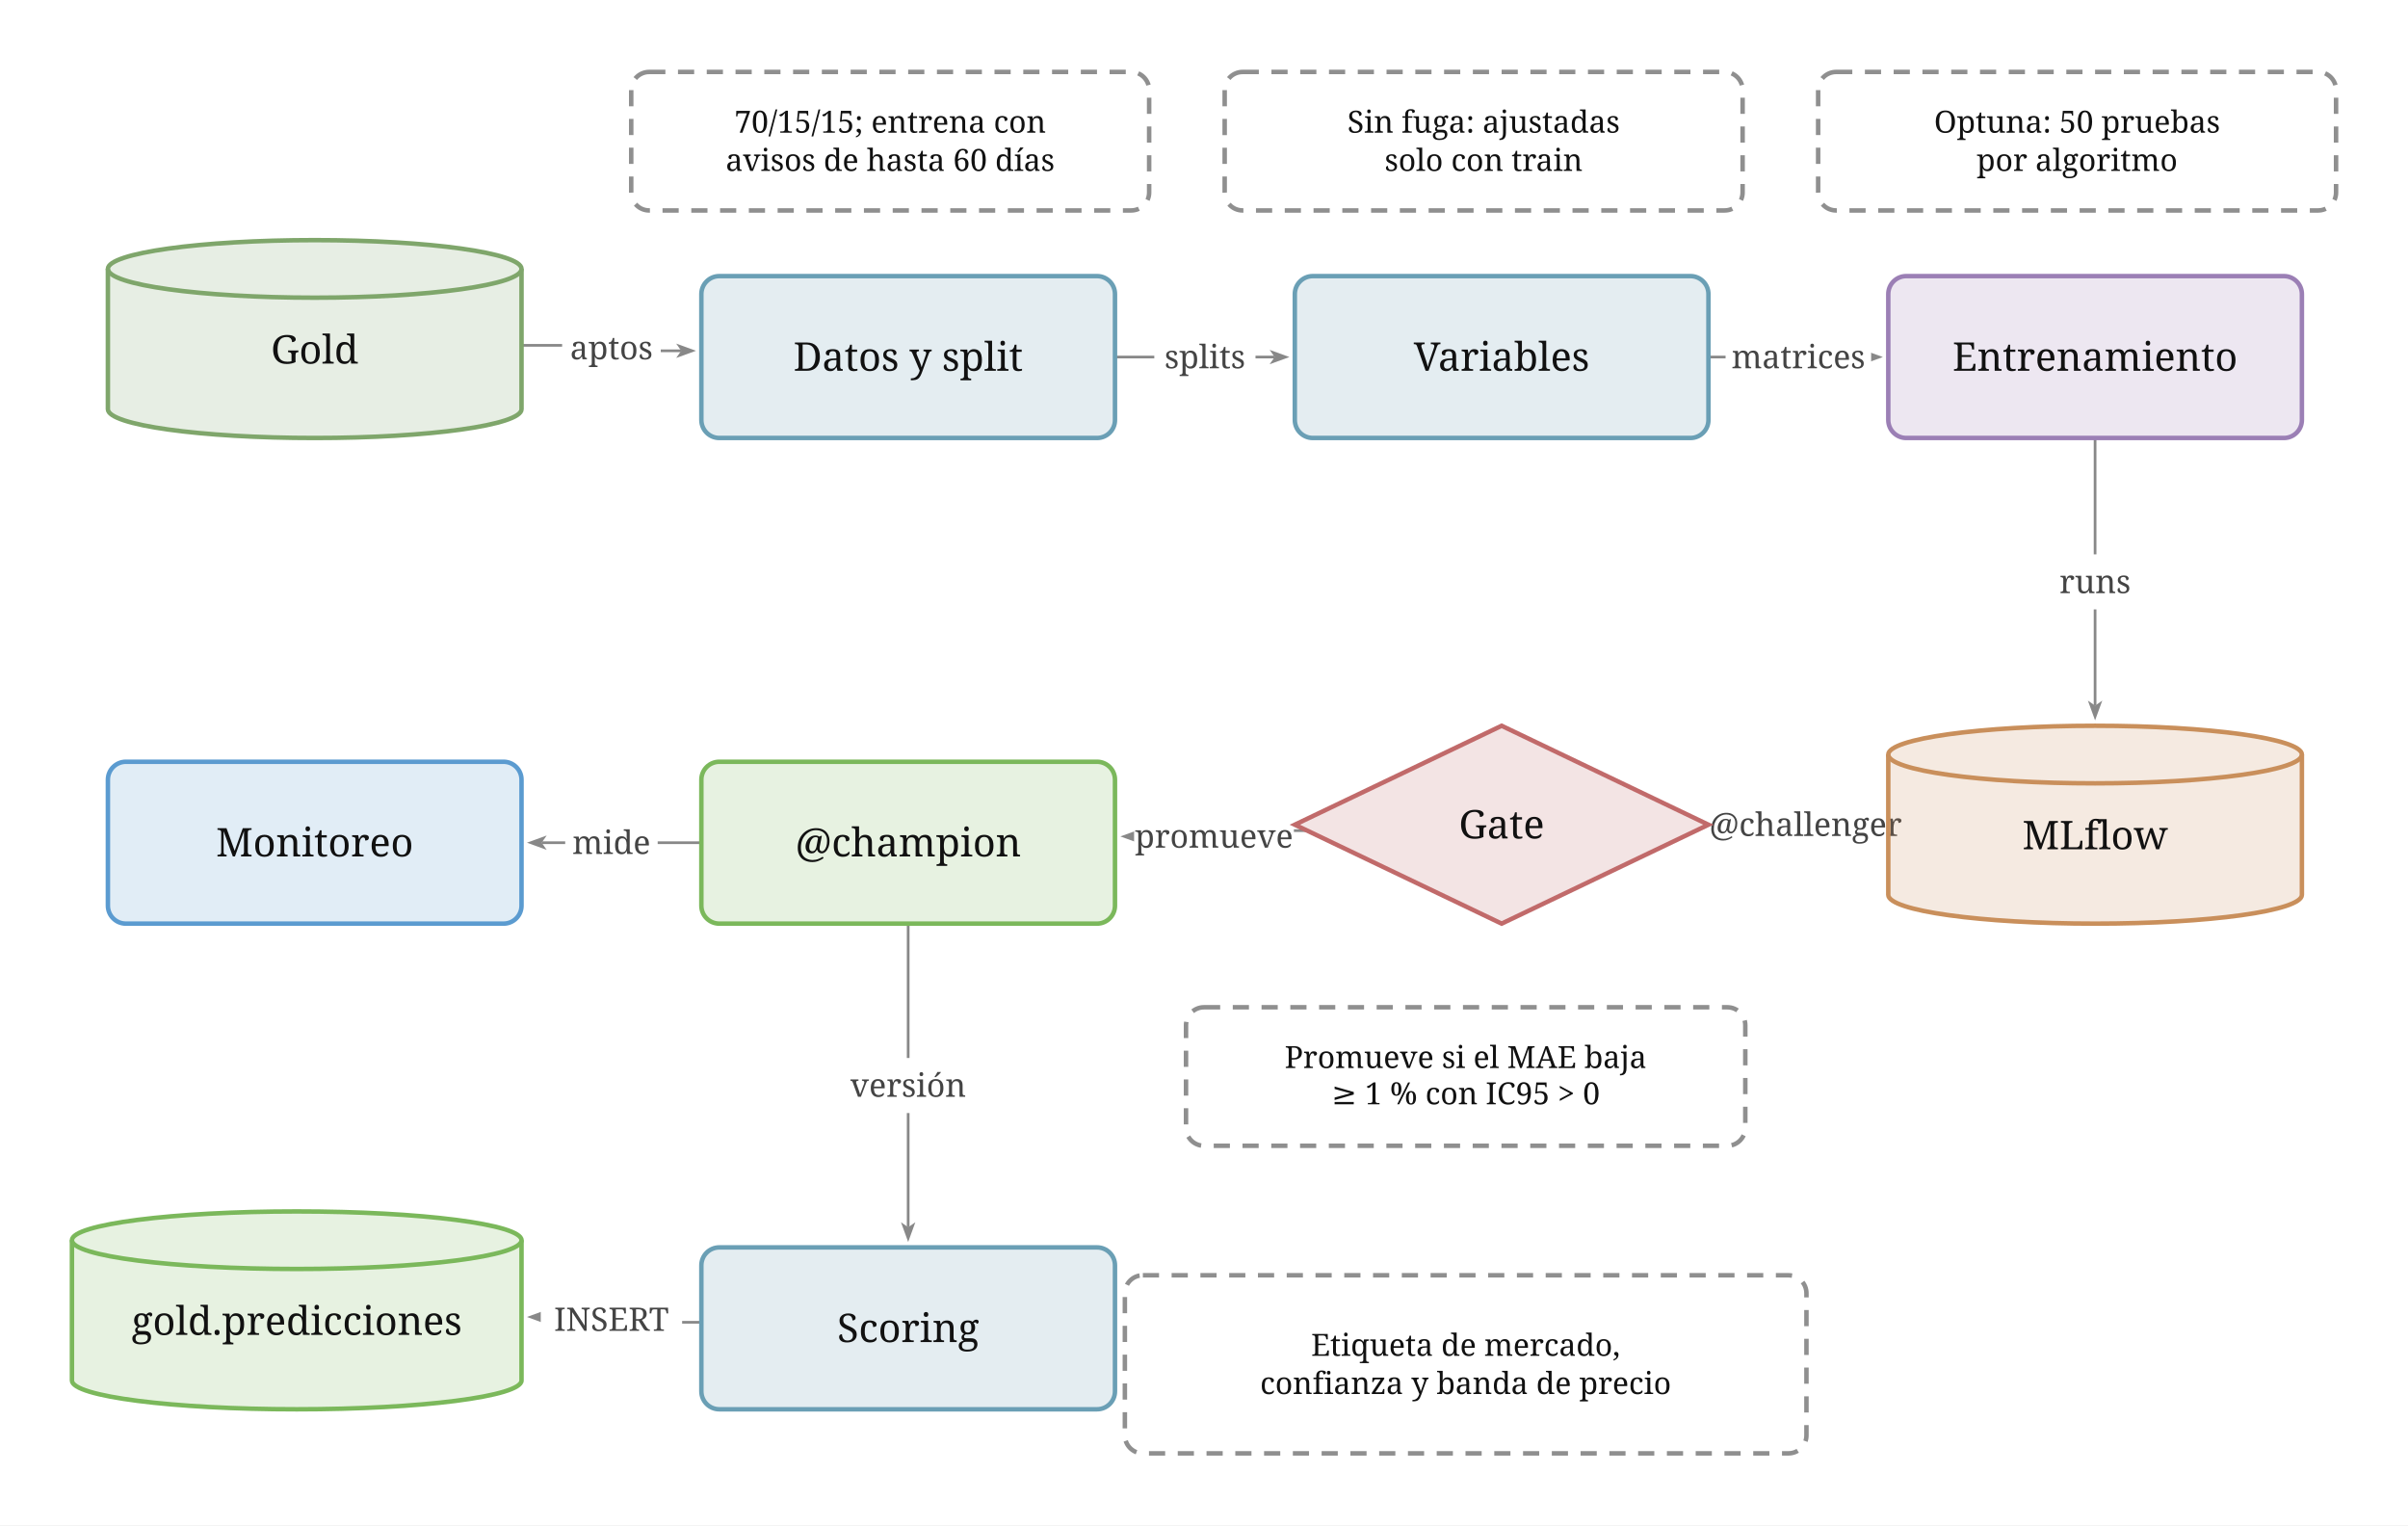
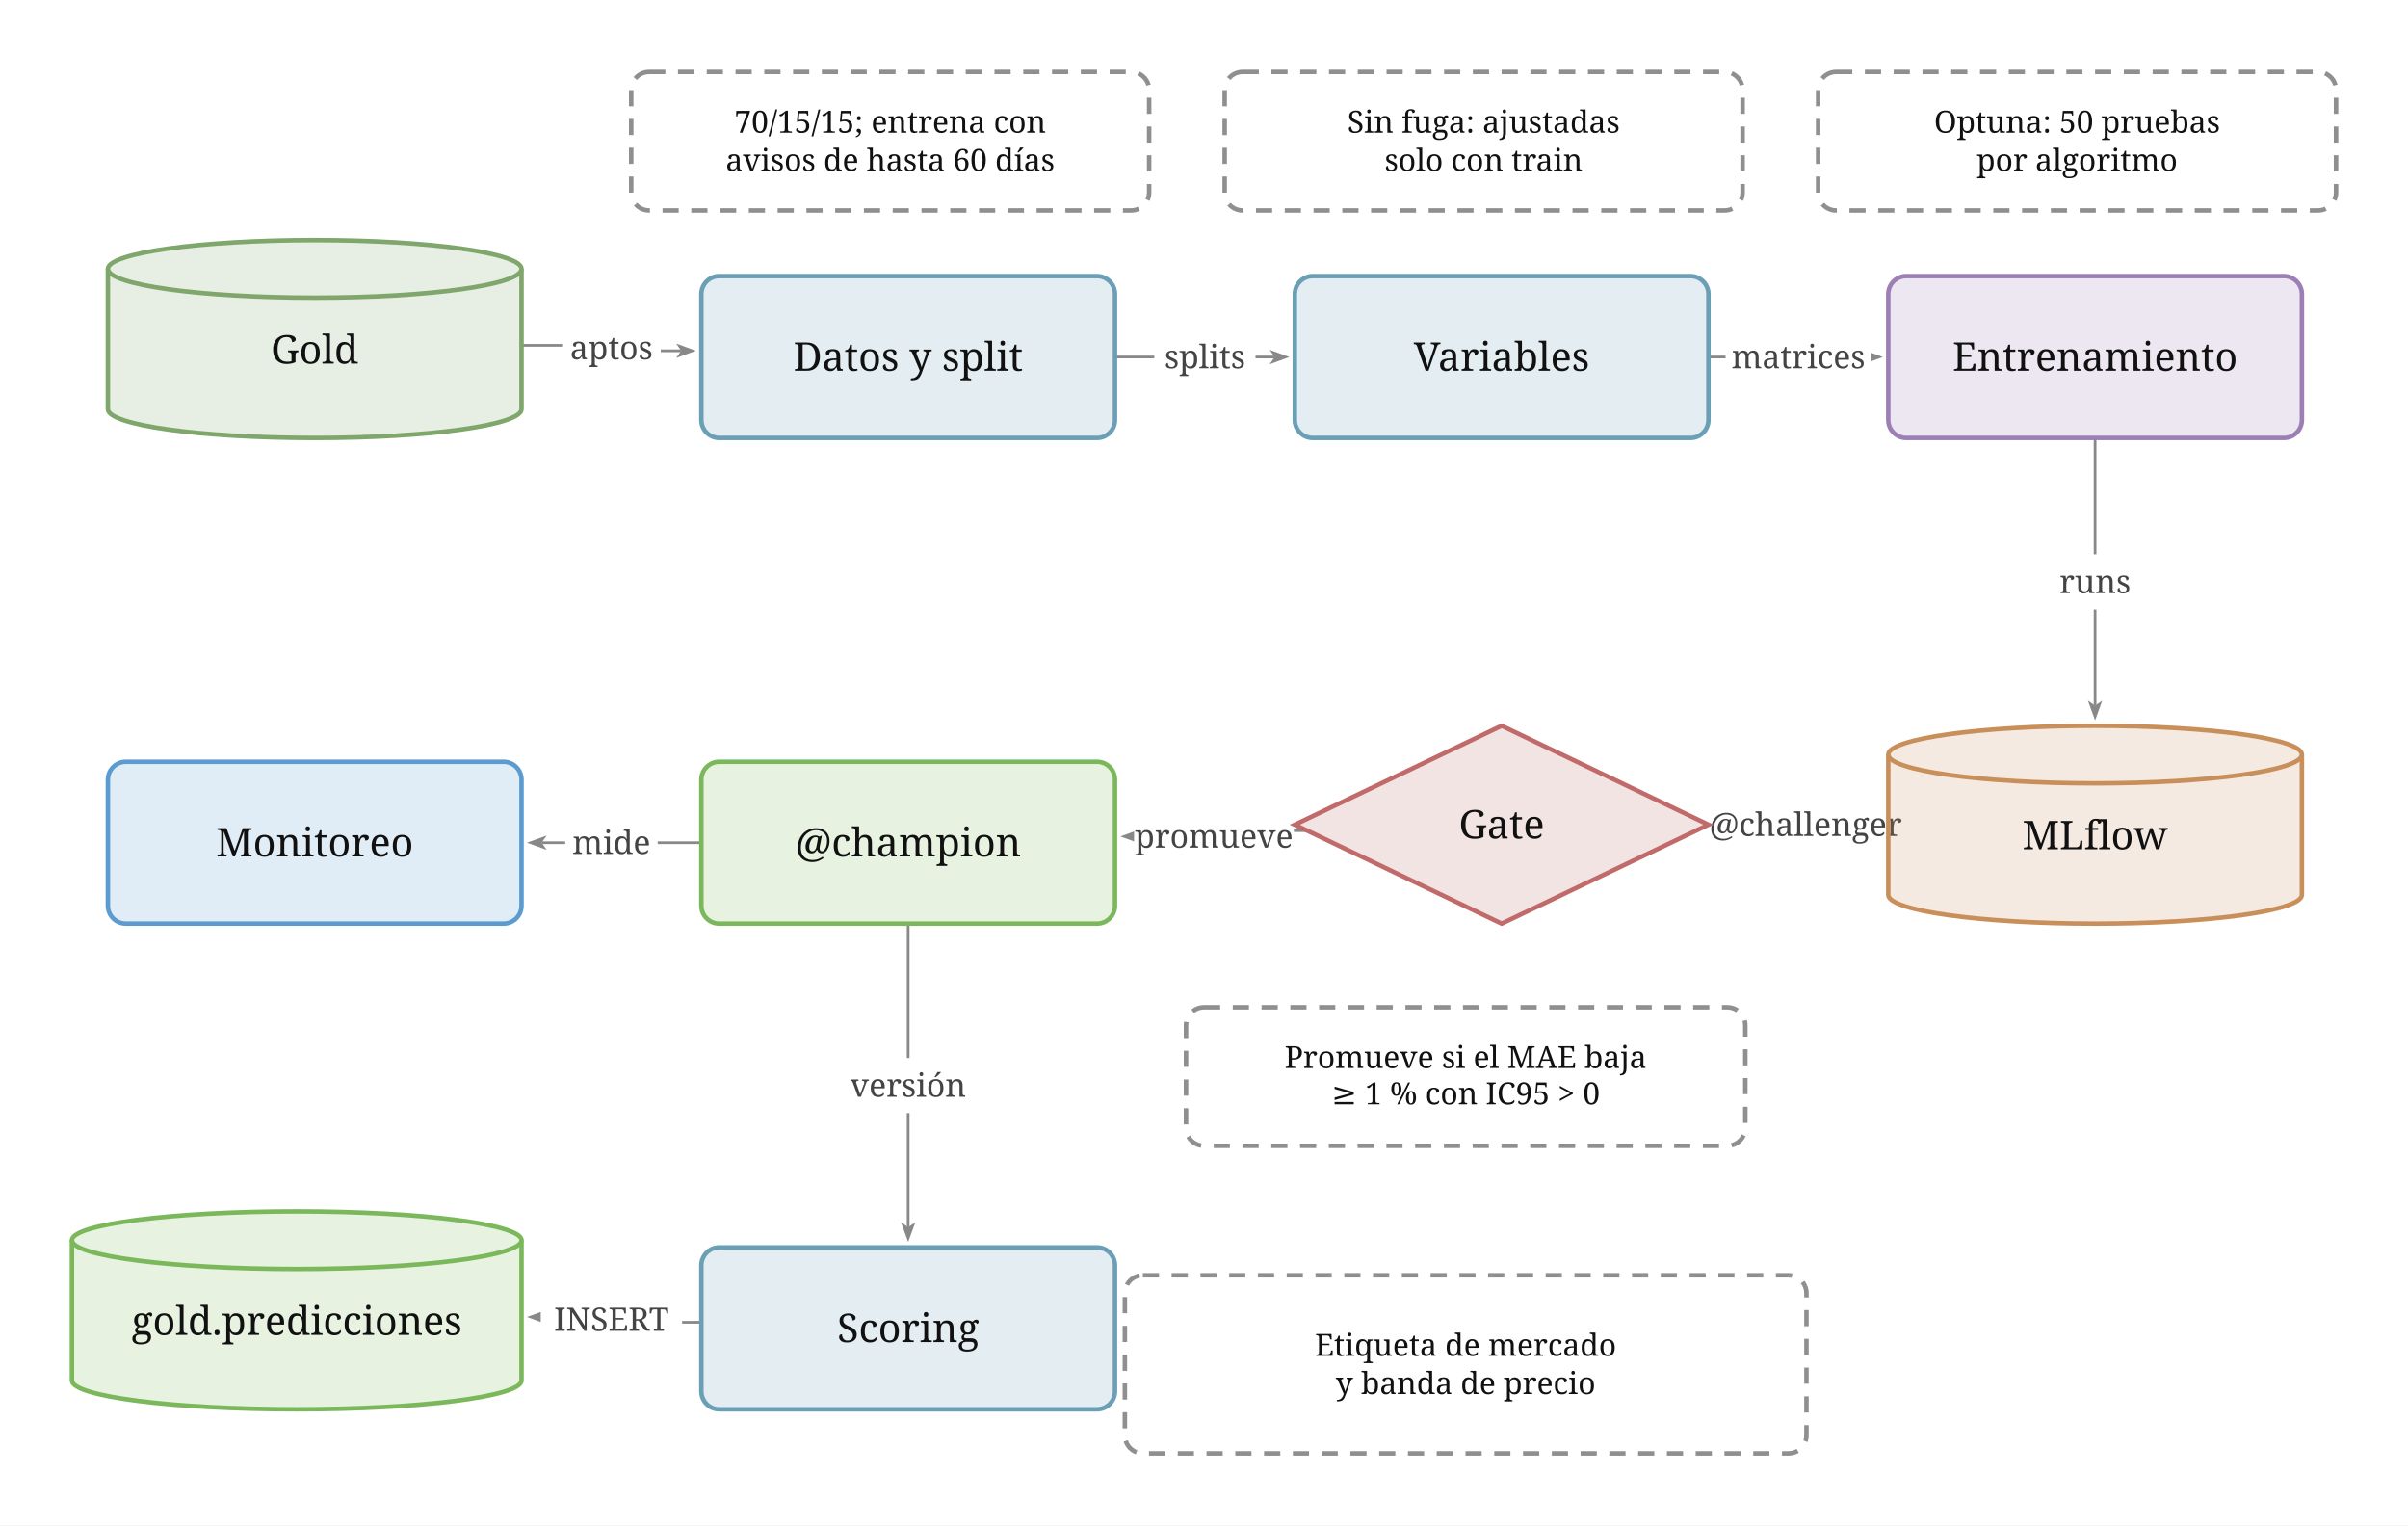
<svg xmlns="http://www.w3.org/2000/svg" width="1339" height="848" viewBox="-145.00 -68.50 1339.00 848.00">
  <rect x="-145" y="-68.5" width="1339" height="848" fill="#ffffff" />
  <path d="M 145.00 123.48 L 173.00 123.48 L 193.48 123.48 Q 195.00 123.48 195.00 125.00 L 195.00 125.00 Q 195.00 126.52 196.52 126.52 L 217.00 126.52 L 233.80 126.52" fill="none" stroke="#888888" stroke-width="1.5" stroke-linejoin="round" />
  <path d="M 242.00 126.52 L 231.00 130.52 L 233.80 126.52 L 231.00 122.52 Z" fill="#888888" />
  <rect x="167.58" y="109.70" width="54.84" height="30.60" fill="#ffffff" />
  <text x="195.00" y="125.00" font-family="Georgia, serif" font-size="18" fill="#444444" text-anchor="middle" dominant-baseline="middle">aptos</text>
  <path d="M 475.00 130.00 L 503.00 130.00 L 525.00 130.00 L 547.00 130.00 L 563.80 130.00" fill="none" stroke="#888888" stroke-width="1.5" stroke-linejoin="round" />
  <path d="M 572.00 130.00 L 561.00 134.00 L 563.80 130.00 L 561.00 126.00 Z" fill="#888888" />
  <rect x="496.86" y="114.70" width="56.28" height="30.60" fill="#ffffff" />
  <text x="525.00" y="130.00" font-family="Georgia, serif" font-size="18" fill="#444444" text-anchor="middle" dominant-baseline="middle">splits</text>
  <path d="M 805.00 130.00 L 833.00 130.00 L 855.00 130.00 L 877.00 130.00 L 893.80 130.00" fill="none" stroke="#888888" stroke-width="1.5" stroke-linejoin="round" />
  <path d="M 902.00 130.00 L 891.00 134.00 L 893.80 130.00 L 891.00 126.00 Z" fill="#888888" />
  <rect x="814.53" y="114.70" width="80.94" height="30.60" fill="#ffffff" />
  <text x="855.00" y="130.00" font-family="Georgia, serif" font-size="18" fill="#444444" text-anchor="middle" dominant-baseline="middle">matrices</text>
  <path d="M 1020.00 175.00 L 1020.00 203.00 L 1020.00 255.00 L 1020.00 307.00 L 1020.00 323.80" fill="none" stroke="#888888" stroke-width="1.5" stroke-linejoin="round" />
  <path d="M 1020.00 332.00 L 1016.00 321.00 L 1020.00 323.80 L 1024.00 321.00 Z" fill="#888888" />
  <rect x="997.26" y="239.70" width="45.48" height="30.60" fill="#ffffff" />
  <text x="1020.00" y="255.00" font-family="Georgia, serif" font-size="18" fill="#444444" text-anchor="middle" dominant-baseline="middle">runs</text>
  <path d="M 905.00 390.00 L 877.00 390.00 L 855.00 390.00 L 833.00 390.00 L 816.20 390.00" fill="none" stroke="#888888" stroke-width="1.5" stroke-linejoin="round" />
  <path d="M 808.00 390.00 L 819.00 386.00 L 816.20 390.00 L 819.00 394.00 Z" fill="#888888" />
  <rect x="804.49" y="374.70" width="109.02" height="30.60" fill="#ffffff" />
  <text x="859.00" y="390.00" font-family="Georgia, serif" font-size="18" fill="#444444" text-anchor="middle" dominant-baseline="middle">@challenger</text>
  <path d="M 581.85 393.28 L 555.47 393.28 Q 553.85 393.28 553.85 394.90 L 553.85 394.90 Q 553.85 396.52 552.23 396.52 L 503.00 396.52 L 486.20 396.52" fill="none" stroke="#888888" stroke-width="1.5" stroke-linejoin="round" />
  <path d="M 478.00 396.52 L 489.00 392.52 L 486.20 396.52 L 489.00 400.52 Z" fill="#888888" />
  <rect x="485.62" y="381.22" width="88.86" height="30.60" fill="#ffffff" />
  <text x="530.05" y="396.52" font-family="Georgia, serif" font-size="18" fill="#444444" text-anchor="middle" dominant-baseline="middle">promueve</text>
  <path d="M 245.00 400.00 L 217.00 400.00 L 195.00 400.00 L 173.00 400.00 L 156.20 400.00" fill="none" stroke="#888888" stroke-width="1.5" stroke-linejoin="round" />
  <path d="M 148.00 400.00 L 159.00 396.00 L 156.20 400.00 L 159.00 404.00 Z" fill="#888888" />
  <rect x="169.29" y="384.70" width="51.42" height="30.60" fill="#ffffff" />
  <text x="195.00" y="400.00" font-family="Georgia, serif" font-size="18" fill="#444444" text-anchor="middle" dominant-baseline="middle">mide</text>
  <path d="M 360.00 445.00 L 360.00 473.00 L 360.00 535.00 L 360.00 597.00 L 360.00 613.80" fill="none" stroke="#888888" stroke-width="1.5" stroke-linejoin="round" />
  <path d="M 360.00 622.00 L 356.00 611.00 L 360.00 613.80 L 364.00 611.00 Z" fill="#888888" />
  <rect x="325.20" y="519.70" width="69.60" height="30.60" fill="#ffffff" />
  <text x="360.00" y="535.00" font-family="Georgia, serif" font-size="18" fill="#444444" text-anchor="middle" dominant-baseline="middle">versión</text>
  <path d="M 245.00 666.62 L 217.00 666.62 L 196.47 666.62 Q 195.00 666.62 195.00 665.15 L 195.00 665.15 Q 195.00 663.68 193.53 663.68 L 173.00 663.68 L 156.20 663.68" fill="none" stroke="#888888" stroke-width="1.5" stroke-linejoin="round" />
  <path d="M 148.00 663.68 L 159.00 659.68 L 156.20 663.68 L 159.00 667.68 Z" fill="#888888" />
  <rect x="155.70" y="649.85" width="78.60" height="30.60" fill="#ffffff" />
  <text x="195.00" y="665.15" font-family="Georgia, serif" font-size="18" fill="#444444" text-anchor="middle" dominant-baseline="middle">INSERT</text>
  <g id="node-1">
    <path d="M -85.00 81.00 L -85.00 159.00 A 115.00 16.00 0 0 0 145.00 159.00 L 145.00 81.00 A 115.00 16.00 0 0 0 -85.00 81.00 Z" fill="rgba(127,166,107,0.18)" stroke="#7fa66b" stroke-width="2.5" />
    <path d="M 145.00 81.00 A 115.00 16.00 0 0 1 -85.00 81.00" fill="none" stroke="#7fa66b" stroke-width="2.5" />
    <text x="30.00" y="126.00" font-family="Georgia, serif" font-size="22.0" fill="#111111" text-anchor="middle" dominant-baseline="middle">Gold</text>
  </g>
  <g id="node-2">
    <rect x="245.00" y="85.00" width="230" height="90" rx="10" ry="10" fill="rgba(106,159,181,0.18)" stroke="#6a9fb5" stroke-width="2.5" />
    <text x="360.00" y="130.00" font-family="Georgia, serif" font-size="22.0" fill="#111111" text-anchor="middle" dominant-baseline="middle">Datos y split</text>
  </g>
  <g id="node-3">
    <rect x="575.00" y="85.00" width="230" height="90" rx="10" ry="10" fill="rgba(106,159,181,0.18)" stroke="#6a9fb5" stroke-width="2.5" />
    <text x="690.00" y="130.00" font-family="Georgia, serif" font-size="22.0" fill="#111111" text-anchor="middle" dominant-baseline="middle">Variables</text>
  </g>
  <g id="node-4">
    <rect x="905.00" y="85.00" width="230" height="90" rx="10" ry="10" fill="rgba(155,127,181,0.18)" stroke="#9b7fb5" stroke-width="2.5" />
    <text x="1020.00" y="130.00" font-family="Georgia, serif" font-size="22.0" fill="#111111" text-anchor="middle" dominant-baseline="middle">Entrenamiento</text>
  </g>
  <g id="node-5">
    <path d="M 905.00 351.00 L 905.00 429.00 A 115.00 16.00 0 0 0 1135.00 429.00 L 1135.00 351.00 A 115.00 16.00 0 0 0 905.00 351.00 Z" fill="rgba(201,143,91,0.18)" stroke="#c98f5b" stroke-width="2.5" />
    <path d="M 1135.00 351.00 A 115.00 16.00 0 0 1 905.00 351.00" fill="none" stroke="#c98f5b" stroke-width="2.5" />
    <text x="1020.00" y="396.00" font-family="Georgia, serif" font-size="22.0" fill="#111111" text-anchor="middle" dominant-baseline="middle">MLflow</text>
  </g>
  <g id="node-6">
    <polygon points="690,335.00 805.00,390 690,445.00 575.00,390" fill="rgba(193,106,106,0.18)" stroke="#c16a6a" stroke-width="2.5" />
    <text x="690.00" y="390.00" font-family="Georgia, serif" font-size="22.0" fill="#111111" text-anchor="middle" dominant-baseline="middle">Gate</text>
  </g>
  <g id="node-7">
    <rect x="245.00" y="355.00" width="230" height="90" rx="10" ry="10" fill="rgba(123,184,91,0.18)" stroke="#7bb85b" stroke-width="2.5" />
    <text x="360.00" y="400.00" font-family="Georgia, serif" font-size="22.0" fill="#111111" text-anchor="middle" dominant-baseline="middle">@champion</text>
  </g>
  <g id="node-8">
    <rect x="-85.00" y="355.00" width="230" height="90" rx="10" ry="10" fill="rgba(91,155,208,0.18)" stroke="#5b9bd0" stroke-width="2.5" />
    <text x="30.00" y="400.00" font-family="Georgia, serif" font-size="22.0" fill="#111111" text-anchor="middle" dominant-baseline="middle">Monitoreo</text>
  </g>
  <g id="node-9">
    <rect x="245.00" y="625.00" width="230" height="90" rx="10" ry="10" fill="rgba(106,159,181,0.18)" stroke="#6a9fb5" stroke-width="2.5" />
    <text x="360.00" y="670.00" font-family="Georgia, serif" font-size="22.0" fill="#111111" text-anchor="middle" dominant-baseline="middle">Scoring</text>
  </g>
  <g id="node-10">
    <path d="M -105.00 621.00 L -105.00 699.00 A 125.00 16.00 0 0 0 145.00 699.00 L 145.00 621.00 A 125.00 16.00 0 0 0 -105.00 621.00 Z" fill="rgba(123,184,91,0.18)" stroke="#7bb85b" stroke-width="2.5" />
    <path d="M 145.00 621.00 A 125.00 16.00 0 0 1 -105.00 621.00" fill="none" stroke="#7bb85b" stroke-width="2.5" />
    <text x="20.00" y="666.00" font-family="Georgia, serif" font-size="22.0" fill="#111111" text-anchor="middle" dominant-baseline="middle">gold.predicciones</text>
  </g>
  <g id="node-11">
    <rect x="206.00" y="-28.50" width="288" height="77" rx="10" ry="10" fill="none" stroke="#8f8f8f" stroke-width="2.5" stroke-dasharray="9 7" />
    <text x="350.00" y="-0.63" font-family="Georgia, serif" font-size="17.0" fill="#111111" text-anchor="middle" dominant-baseline="middle">70/15/15; entrena con</text>
    <text x="350.00" y="20.63" font-family="Georgia, serif" font-size="17.0" fill="#111111" text-anchor="middle" dominant-baseline="middle">avisos de hasta 60 días</text>
  </g>
  <g id="node-12">
    <rect x="536.00" y="-28.50" width="288" height="77" rx="10" ry="10" fill="none" stroke="#8f8f8f" stroke-width="2.5" stroke-dasharray="9 7" />
    <text x="680.00" y="-0.63" font-family="Georgia, serif" font-size="17.0" fill="#111111" text-anchor="middle" dominant-baseline="middle">Sin fuga: ajustadas</text>
    <text x="680.00" y="20.63" font-family="Georgia, serif" font-size="17.0" fill="#111111" text-anchor="middle" dominant-baseline="middle">solo con train</text>
  </g>
  <g id="node-13">
    <rect x="866.00" y="-28.50" width="288" height="77" rx="10" ry="10" fill="none" stroke="#8f8f8f" stroke-width="2.5" stroke-dasharray="9 7" />
    <text x="1010.00" y="-0.63" font-family="Georgia, serif" font-size="17.0" fill="#111111" text-anchor="middle" dominant-baseline="middle">Optuna: 50 pruebas</text>
    <text x="1010.00" y="20.63" font-family="Georgia, serif" font-size="17.0" fill="#111111" text-anchor="middle" dominant-baseline="middle">por algoritmo</text>
  </g>
  <g id="node-14">
    <rect x="514.50" y="491.50" width="311" height="77" rx="10" ry="10" fill="none" stroke="#8f8f8f" stroke-width="2.5" stroke-dasharray="9 7" />
    <text x="670.00" y="519.38" font-family="Georgia, serif" font-size="17.0" fill="#111111" text-anchor="middle" dominant-baseline="middle">Promueve si el MAE baja</text>
    <text x="670.00" y="540.63" font-family="Georgia, serif" font-size="17.0" fill="#111111" text-anchor="middle" dominant-baseline="middle">≥ 1 % con IC95 &gt; 0</text>
  </g>
  <g id="node-15">
    <rect x="480.50" y="640.50" width="379" height="99" rx="10" ry="10" fill="none" stroke="#8f8f8f" stroke-width="2.5" stroke-dasharray="9 7" />
-     <text x="670.00" y="679.38" font-family="Georgia, serif" font-size="17.0" fill="#111111" text-anchor="middle" dominant-baseline="middle">Etiqueta de mercado,</text>
-     <text x="670.00" y="700.63" font-family="Georgia, serif" font-size="17.0" fill="#111111" text-anchor="middle" dominant-baseline="middle">confianza y banda de precio</text>
+     <text x="670.00" y="679.38" font-family="Georgia, serif" font-size="17.0" fill="#111111" text-anchor="middle" dominant-baseline="middle">Etiqueta de mercado</text>
+     <text x="670.00" y="700.63" font-family="Georgia, serif" font-size="17.0" fill="#111111" text-anchor="middle" dominant-baseline="middle">y banda de precio</text>
  </g>
</svg>
